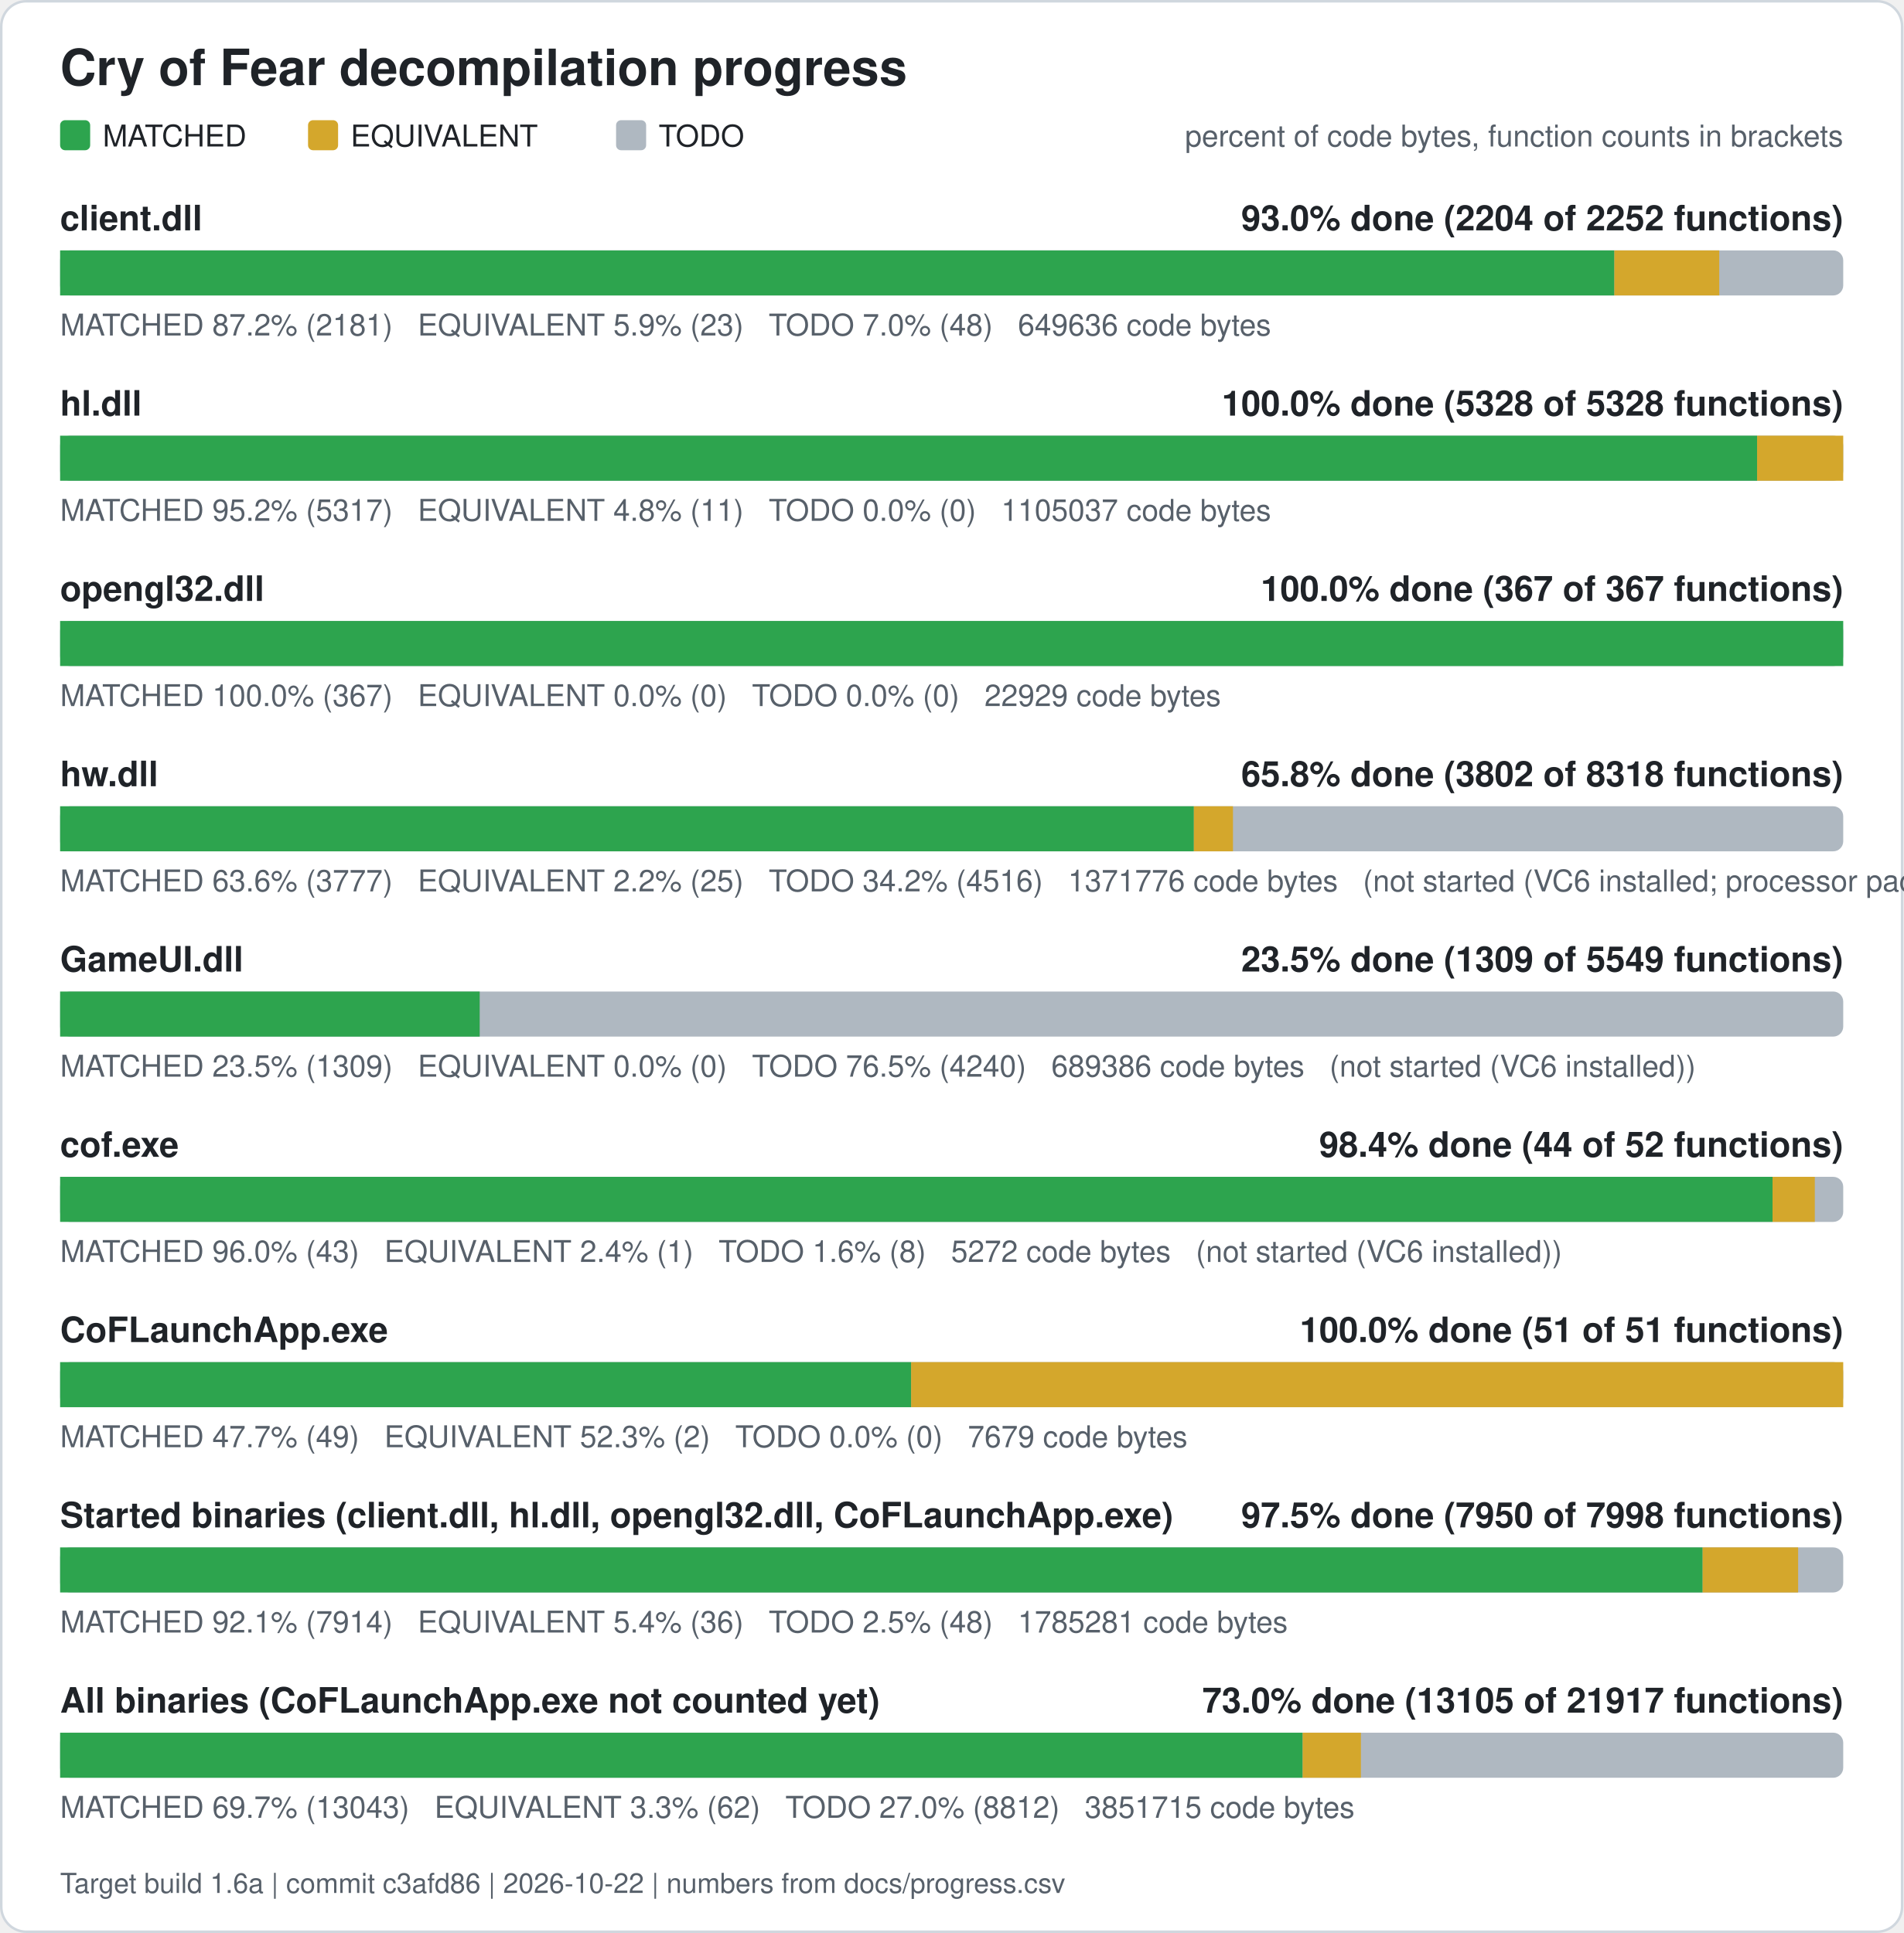
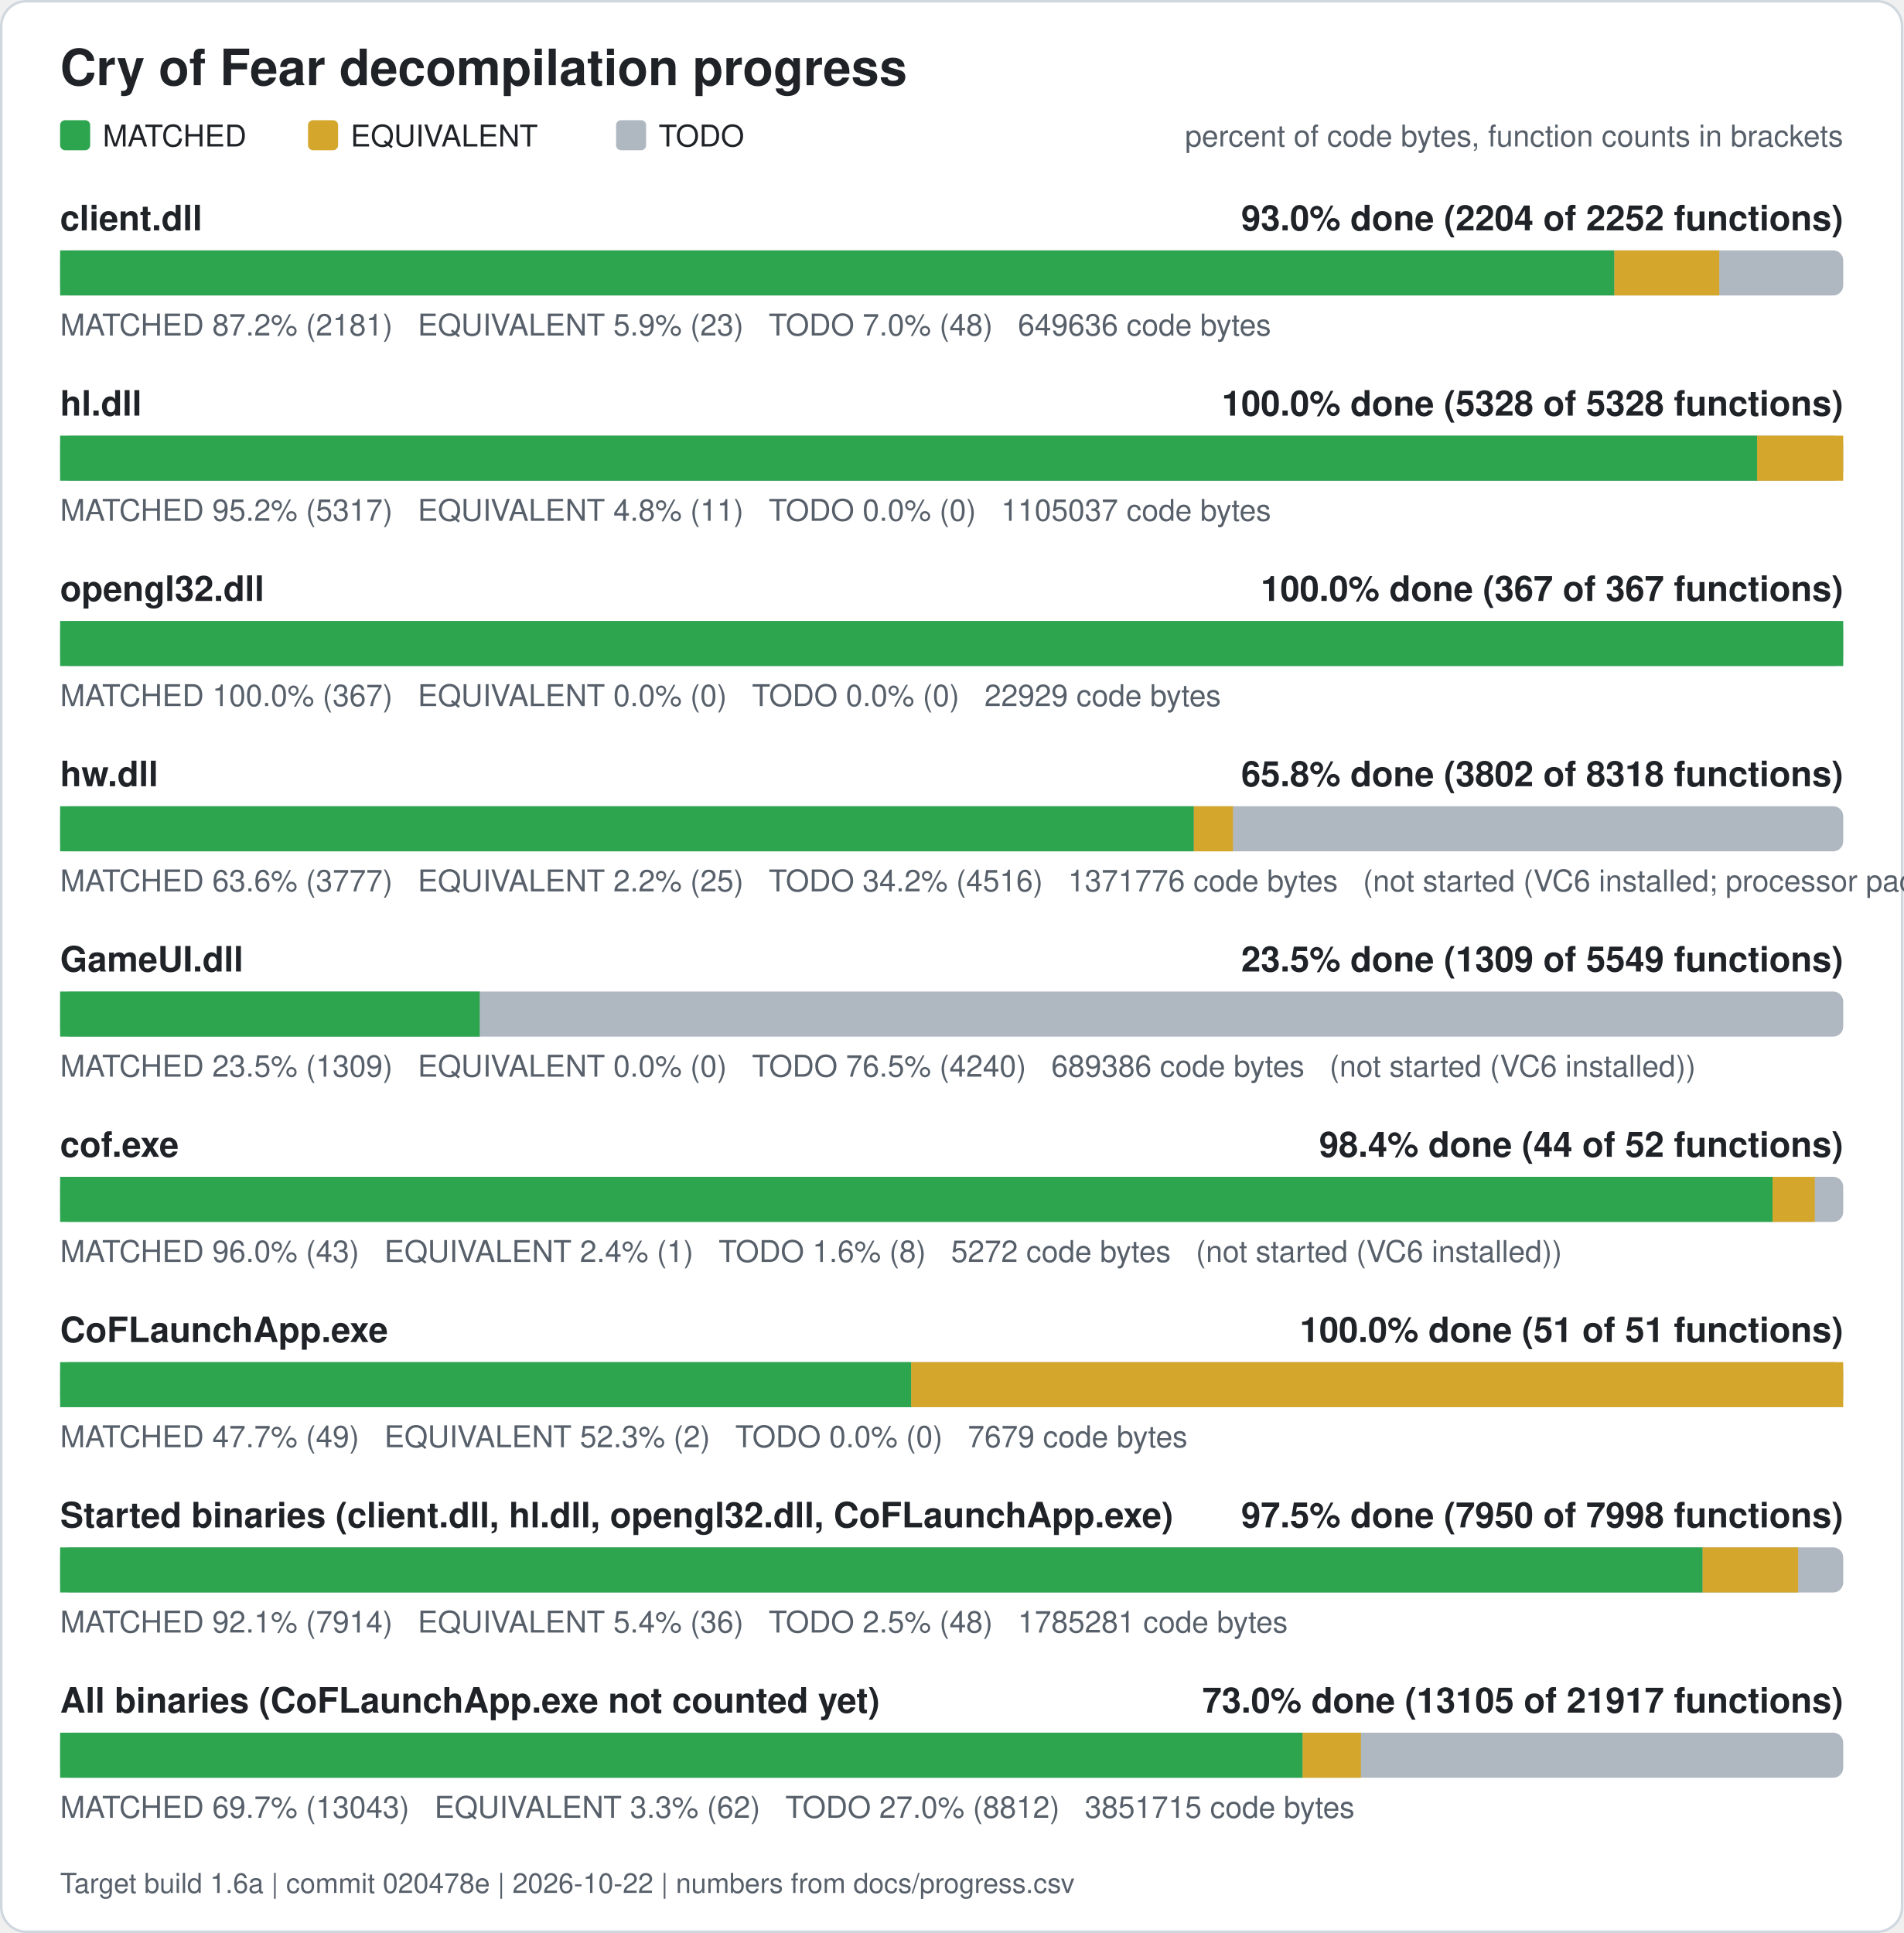
<svg xmlns="http://www.w3.org/2000/svg" width="760" height="772" viewBox="0 0 760 772" role="img" aria-label="Cry of Fear decompilation progress">
  <rect x="0.5" y="0.5" width="759" height="771" rx="10" fill="#ffffff" stroke="#d0d7de" />
  <text x="24" y="34" font-family="Segoe UI, Helvetica, Arial, sans-serif" font-size="20" font-weight="600" fill="#1f2328">Cry of Fear decompilation progress</text>
  <rect x="24" y="48" width="12" height="12" rx="2" fill="#2da44e" />
  <text x="41" y="58.5" font-family="Segoe UI, Helvetica, Arial, sans-serif" font-size="12" fill="#1f2328">MATCHED</text>
  <rect x="123" y="48" width="12" height="12" rx="2" fill="#d4a72c" />
  <text x="140" y="58.5" font-family="Segoe UI, Helvetica, Arial, sans-serif" font-size="12" fill="#1f2328">EQUIVALENT</text>
  <rect x="246" y="48" width="12" height="12" rx="2" fill="#afb8c1" />
  <text x="263" y="58.5" font-family="Segoe UI, Helvetica, Arial, sans-serif" font-size="12" fill="#1f2328">TODO</text>
  <text x="736" y="58.5" font-family="Segoe UI, Helvetica, Arial, sans-serif" font-size="12" fill="#57606a" text-anchor="end">percent of code bytes, function counts in brackets</text>
  <text x="24" y="92" font-family="Segoe UI, Helvetica, Arial, sans-serif" font-size="14" font-weight="600" fill="#1f2328">client.dll</text>
  <text x="736" y="92" font-family="Segoe UI, Helvetica, Arial, sans-serif" font-size="14" font-weight="600" fill="#1f2328" text-anchor="end">93.0% done (2204 of 2252 functions)</text>
  <rect x="24" y="100" width="712" height="18" rx="4" fill="#afb8c1" />
  <rect x="24.00" y="100" width="620.61" height="18" fill="#2da44e" />
  <rect x="644.61" y="100" width="41.89" height="18" fill="#d4a72c" />
  <text x="24" y="134" font-family="Segoe UI, Helvetica, Arial, sans-serif" font-size="12" fill="#57606a" xml:space="preserve">MATCHED 87.2% (2181)   EQUIVALENT 5.9% (23)   TODO 7.0% (48)   649636 code bytes</text>
  <text x="24" y="166" font-family="Segoe UI, Helvetica, Arial, sans-serif" font-size="14" font-weight="600" fill="#1f2328">hl.dll</text>
  <text x="736" y="166" font-family="Segoe UI, Helvetica, Arial, sans-serif" font-size="14" font-weight="600" fill="#1f2328" text-anchor="end">100.0% done (5328 of 5328 functions)</text>
  <rect x="24" y="174" width="712" height="18" rx="4" fill="#afb8c1" />
  <rect x="24.00" y="174" width="677.61" height="18" fill="#2da44e" />
  <rect x="701.61" y="174" width="34.39" height="18" fill="#d4a72c" />
  <text x="24" y="208" font-family="Segoe UI, Helvetica, Arial, sans-serif" font-size="12" fill="#57606a" xml:space="preserve">MATCHED 95.2% (5317)   EQUIVALENT 4.8% (11)   TODO 0.0% (0)   1105037 code bytes</text>
  <text x="24" y="240" font-family="Segoe UI, Helvetica, Arial, sans-serif" font-size="14" font-weight="600" fill="#1f2328">opengl32.dll</text>
  <text x="736" y="240" font-family="Segoe UI, Helvetica, Arial, sans-serif" font-size="14" font-weight="600" fill="#1f2328" text-anchor="end">100.0% done (367 of 367 functions)</text>
  <rect x="24" y="248" width="712" height="18" rx="4" fill="#afb8c1" />
  <rect x="24.00" y="248" width="712.00" height="18" fill="#2da44e" />
  <text x="24" y="282" font-family="Segoe UI, Helvetica, Arial, sans-serif" font-size="12" fill="#57606a" xml:space="preserve">MATCHED 100.0% (367)   EQUIVALENT 0.0% (0)   TODO 0.0% (0)   22929 code bytes</text>
  <text x="24" y="314" font-family="Segoe UI, Helvetica, Arial, sans-serif" font-size="14" font-weight="600" fill="#1f2328">hw.dll</text>
  <text x="736" y="314" font-family="Segoe UI, Helvetica, Arial, sans-serif" font-size="14" font-weight="600" fill="#1f2328" text-anchor="end">65.8% done (3802 of 8318 functions)</text>
  <rect x="24" y="322" width="712" height="18" rx="4" fill="#afb8c1" />
  <rect x="24.00" y="322" width="452.71" height="18" fill="#2da44e" />
  <rect x="476.71" y="322" width="15.62" height="18" fill="#d4a72c" />
  <text x="24" y="356" font-family="Segoe UI, Helvetica, Arial, sans-serif" font-size="12" fill="#57606a" xml:space="preserve">MATCHED 63.6% (3777)   EQUIVALENT 2.2% (25)   TODO 34.2% (4516)   1371776 code bytes   (not started (VC6 installed; processor pack and VS 2005 objects need those compilers))</text>
  <text x="24" y="388" font-family="Segoe UI, Helvetica, Arial, sans-serif" font-size="14" font-weight="600" fill="#1f2328">GameUI.dll</text>
  <text x="736" y="388" font-family="Segoe UI, Helvetica, Arial, sans-serif" font-size="14" font-weight="600" fill="#1f2328" text-anchor="end">23.5% done (1309 of 5549 functions)</text>
  <rect x="24" y="396" width="712" height="18" rx="4" fill="#afb8c1" />
  <rect x="24.00" y="396" width="167.54" height="18" fill="#2da44e" />
  <text x="24" y="430" font-family="Segoe UI, Helvetica, Arial, sans-serif" font-size="12" fill="#57606a" xml:space="preserve">MATCHED 23.5% (1309)   EQUIVALENT 0.0% (0)   TODO 76.5% (4240)   689386 code bytes   (not started (VC6 installed))</text>
  <text x="24" y="462" font-family="Segoe UI, Helvetica, Arial, sans-serif" font-size="14" font-weight="600" fill="#1f2328">cof.exe</text>
  <text x="736" y="462" font-family="Segoe UI, Helvetica, Arial, sans-serif" font-size="14" font-weight="600" fill="#1f2328" text-anchor="end">98.4% done (44 of 52 functions)</text>
  <rect x="24" y="470" width="712" height="18" rx="4" fill="#afb8c1" />
  <rect x="24.00" y="470" width="683.77" height="18" fill="#2da44e" />
  <rect x="707.77" y="470" width="16.88" height="18" fill="#d4a72c" />
  <text x="24" y="504" font-family="Segoe UI, Helvetica, Arial, sans-serif" font-size="12" fill="#57606a" xml:space="preserve">MATCHED 96.0% (43)   EQUIVALENT 2.4% (1)   TODO 1.6% (8)   5272 code bytes   (not started (VC6 installed))</text>
  <text x="24" y="536" font-family="Segoe UI, Helvetica, Arial, sans-serif" font-size="14" font-weight="600" fill="#1f2328">CoFLaunchApp.exe</text>
  <text x="736" y="536" font-family="Segoe UI, Helvetica, Arial, sans-serif" font-size="14" font-weight="600" fill="#1f2328" text-anchor="end">100.0% done (51 of 51 functions)</text>
  <rect x="24" y="544" width="712" height="18" rx="4" fill="#afb8c1" />
  <rect x="24.00" y="544" width="339.82" height="18" fill="#2da44e" />
  <rect x="363.82" y="544" width="372.18" height="18" fill="#d4a72c" />
  <text x="24" y="578" font-family="Segoe UI, Helvetica, Arial, sans-serif" font-size="12" fill="#57606a" xml:space="preserve">MATCHED 47.7% (49)   EQUIVALENT 52.3% (2)   TODO 0.0% (0)   7679 code bytes</text>
  <text x="24" y="610" font-family="Segoe UI, Helvetica, Arial, sans-serif" font-size="14" font-weight="600" fill="#1f2328">Started binaries (client.dll, hl.dll, opengl32.dll, CoFLaunchApp.exe)</text>
  <text x="736" y="610" font-family="Segoe UI, Helvetica, Arial, sans-serif" font-size="14" font-weight="600" fill="#1f2328" text-anchor="end">97.5% done (7950 of 7998 functions)</text>
  <rect x="24" y="618" width="712" height="18" rx="4" fill="#afb8c1" />
  <rect x="24.00" y="618" width="655.86" height="18" fill="#2da44e" />
  <rect x="679.86" y="618" width="38.13" height="18" fill="#d4a72c" />
  <text x="24" y="652" font-family="Segoe UI, Helvetica, Arial, sans-serif" font-size="12" fill="#57606a" xml:space="preserve">MATCHED 92.1% (7914)   EQUIVALENT 5.4% (36)   TODO 2.5% (48)   1785281 code bytes</text>
  <text x="24" y="684" font-family="Segoe UI, Helvetica, Arial, sans-serif" font-size="14" font-weight="600" fill="#1f2328">All binaries (CoFLaunchApp.exe not counted yet)</text>
  <text x="736" y="684" font-family="Segoe UI, Helvetica, Arial, sans-serif" font-size="14" font-weight="600" fill="#1f2328" text-anchor="end">73.0% done (13105 of 21917 functions)</text>
  <rect x="24" y="692" width="712" height="18" rx="4" fill="#afb8c1" />
  <rect x="24.00" y="692" width="496.15" height="18" fill="#2da44e" />
  <rect x="520.15" y="692" width="23.26" height="18" fill="#d4a72c" />
  <text x="24" y="726" font-family="Segoe UI, Helvetica, Arial, sans-serif" font-size="12" fill="#57606a" xml:space="preserve">MATCHED 69.7% (13043)   EQUIVALENT 3.3% (62)   TODO 27.0% (8812)   3851715 code bytes</text>
-   <text x="24" y="756" font-family="Segoe UI, Helvetica, Arial, sans-serif" font-size="11" fill="#57606a">Target build 1.6a | commit c3afd86 | 2026-10-22 | numbers from docs/progress.csv</text>
+   <text x="24" y="756" font-family="Segoe UI, Helvetica, Arial, sans-serif" font-size="11" fill="#57606a">Target build 1.6a | commit 020478e | 2026-10-22 | numbers from docs/progress.csv</text>
</svg>
